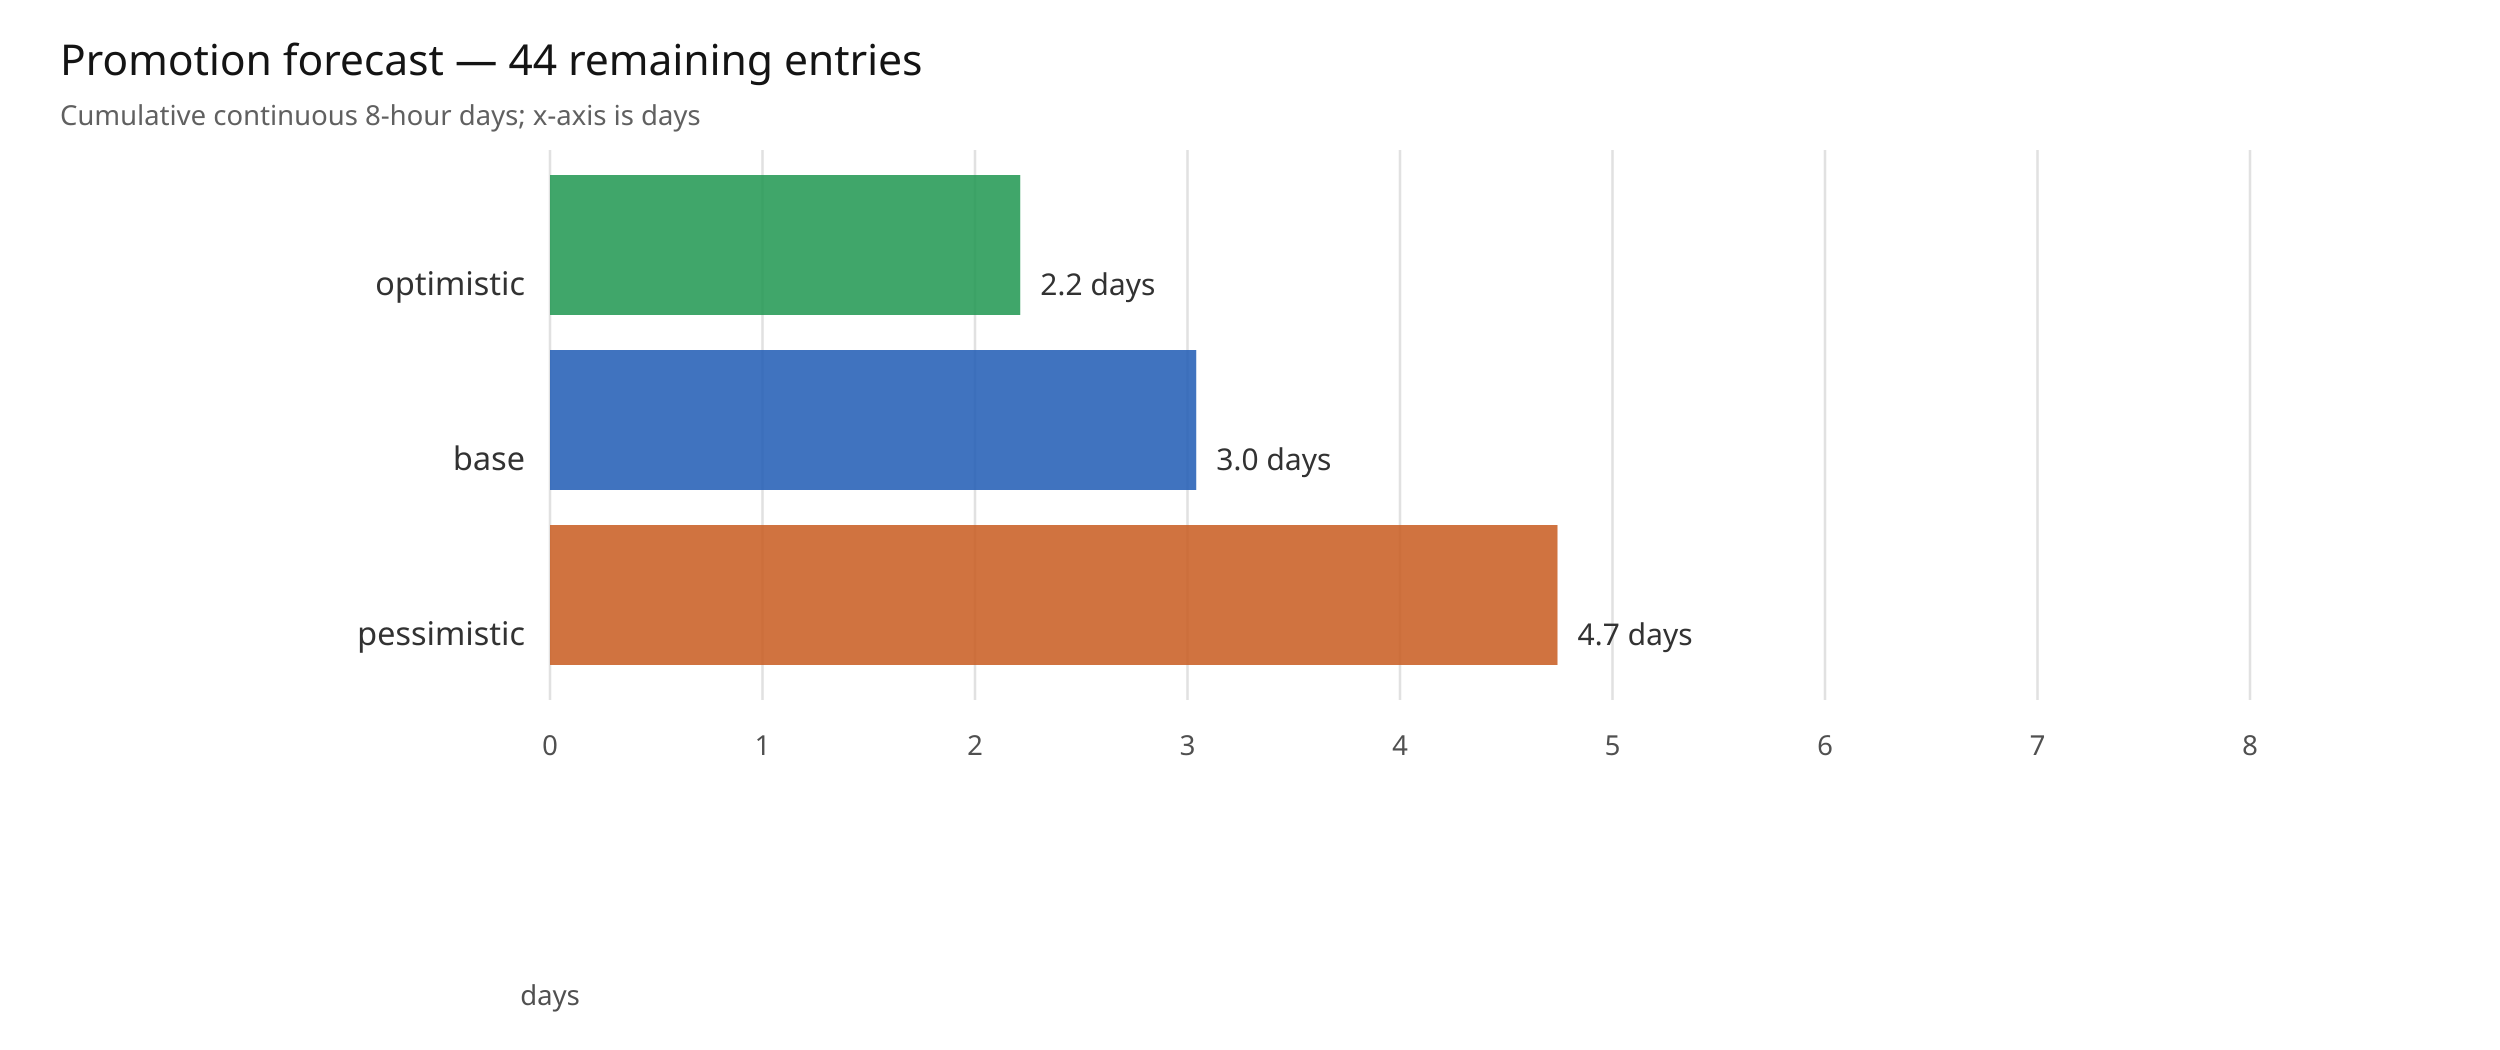
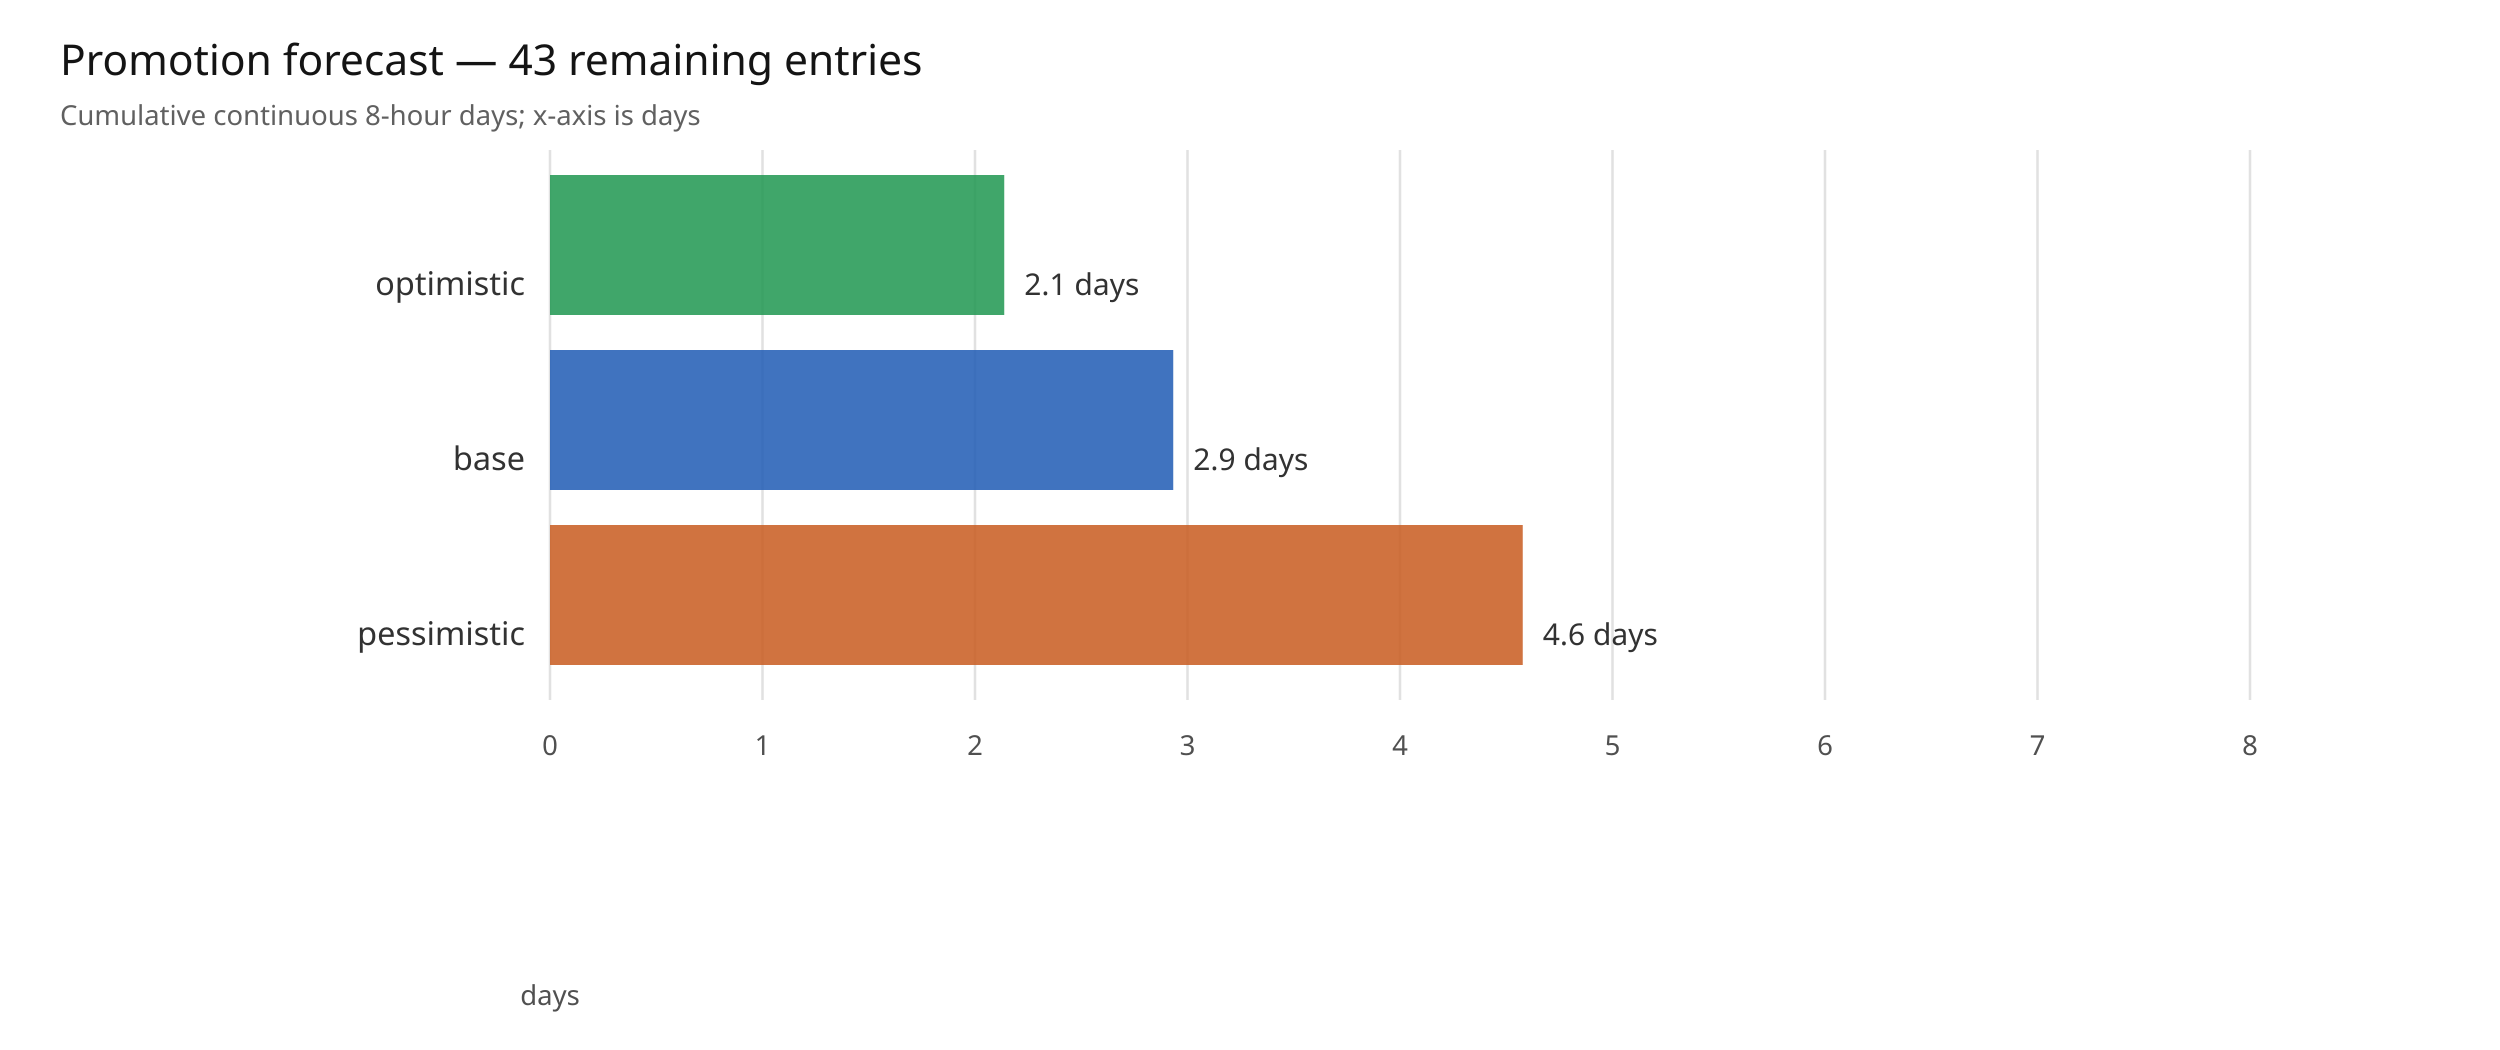
<svg xmlns="http://www.w3.org/2000/svg" width="1000" height="420" viewBox="0 0 1000 420">
  <rect width="100%" height="100%" fill="white" />
-   <text x="24" y="30" font-family="Verdana" font-size="17" fill="#141414">Promotion forecast — 44 remaining entries</text>
+   <text x="24" y="30" font-family="Verdana" font-size="17" fill="#141414">Promotion forecast — 43 remaining entries</text>
  <text x="24" y="50" font-family="Verdana" font-size="11" fill="#606060">Cumulative continuous 8-hour days; x-axis is days</text>
  <line x1="220.0" y1="60" x2="220.0" y2="280" stroke="#e1e1e1" />
  <text x="220.0" y="302" text-anchor="middle" font-family="Verdana" font-size="11" fill="#505050">0</text>
  <line x1="305.0" y1="60" x2="305.0" y2="280" stroke="#e1e1e1" />
  <text x="305.0" y="302" text-anchor="middle" font-family="Verdana" font-size="11" fill="#505050">1</text>
  <line x1="390.0" y1="60" x2="390.0" y2="280" stroke="#e1e1e1" />
  <text x="390.0" y="302" text-anchor="middle" font-family="Verdana" font-size="11" fill="#505050">2</text>
  <line x1="475.0" y1="60" x2="475.0" y2="280" stroke="#e1e1e1" />
  <text x="475.0" y="302" text-anchor="middle" font-family="Verdana" font-size="11" fill="#505050">3</text>
  <line x1="560.0" y1="60" x2="560.0" y2="280" stroke="#e1e1e1" />
  <text x="560.0" y="302" text-anchor="middle" font-family="Verdana" font-size="11" fill="#505050">4</text>
  <line x1="645.0" y1="60" x2="645.0" y2="280" stroke="#e1e1e1" />
  <text x="645.0" y="302" text-anchor="middle" font-family="Verdana" font-size="11" fill="#505050">5</text>
  <line x1="730.0" y1="60" x2="730.0" y2="280" stroke="#e1e1e1" />
  <text x="730.0" y="302" text-anchor="middle" font-family="Verdana" font-size="11" fill="#505050">6</text>
  <line x1="815.0" y1="60" x2="815.0" y2="280" stroke="#e1e1e1" />
  <text x="815.0" y="302" text-anchor="middle" font-family="Verdana" font-size="11" fill="#505050">7</text>
  <line x1="900.0" y1="60" x2="900.0" y2="280" stroke="#e1e1e1" />
  <text x="900.0" y="302" text-anchor="middle" font-family="Verdana" font-size="11" fill="#505050">8</text>
-   <rect x="220" y="70" width="188.1" height="56" fill="#1e9650" opacity="0.85" />
+   <rect x="220" y="70" width="181.7" height="56" fill="#1e9650" opacity="0.85" />
  <text x="210" y="118" text-anchor="end" font-family="Verdana" font-size="13" fill="#323232">optimistic</text>
-   <text x="416.1" y="118" font-family="Verdana" font-size="12" fill="#323232">2.2 days</text>
-   <rect x="220" y="140" width="258.5" height="56" fill="#1e5ab4" opacity="0.85" />
+   <text x="409.7" y="118" font-family="Verdana" font-size="12" fill="#323232">2.1 days</text>
+   <rect x="220" y="140" width="249.3" height="56" fill="#1e5ab4" opacity="0.85" />
  <text x="210" y="188" text-anchor="end" font-family="Verdana" font-size="13" fill="#323232">base</text>
-   <text x="486.5" y="188" font-family="Verdana" font-size="12" fill="#323232">3.0 days</text>
-   <rect x="220" y="210" width="403.0" height="56" fill="#c85a1e" opacity="0.85" />
+   <text x="477.3" y="188" font-family="Verdana" font-size="12" fill="#323232">2.9 days</text>
+   <rect x="220" y="210" width="389.1" height="56" fill="#c85a1e" opacity="0.85" />
  <text x="210" y="258" text-anchor="end" font-family="Verdana" font-size="13" fill="#323232">pessimistic</text>
-   <text x="631.0" y="258" font-family="Verdana" font-size="12" fill="#323232">4.7 days</text>
+   <text x="617.1" y="258" font-family="Verdana" font-size="12" fill="#323232">4.6 days</text>
  <text x="220" y="402" text-anchor="middle" font-family="Verdana" font-size="11" fill="#505050">days</text>
</svg>
